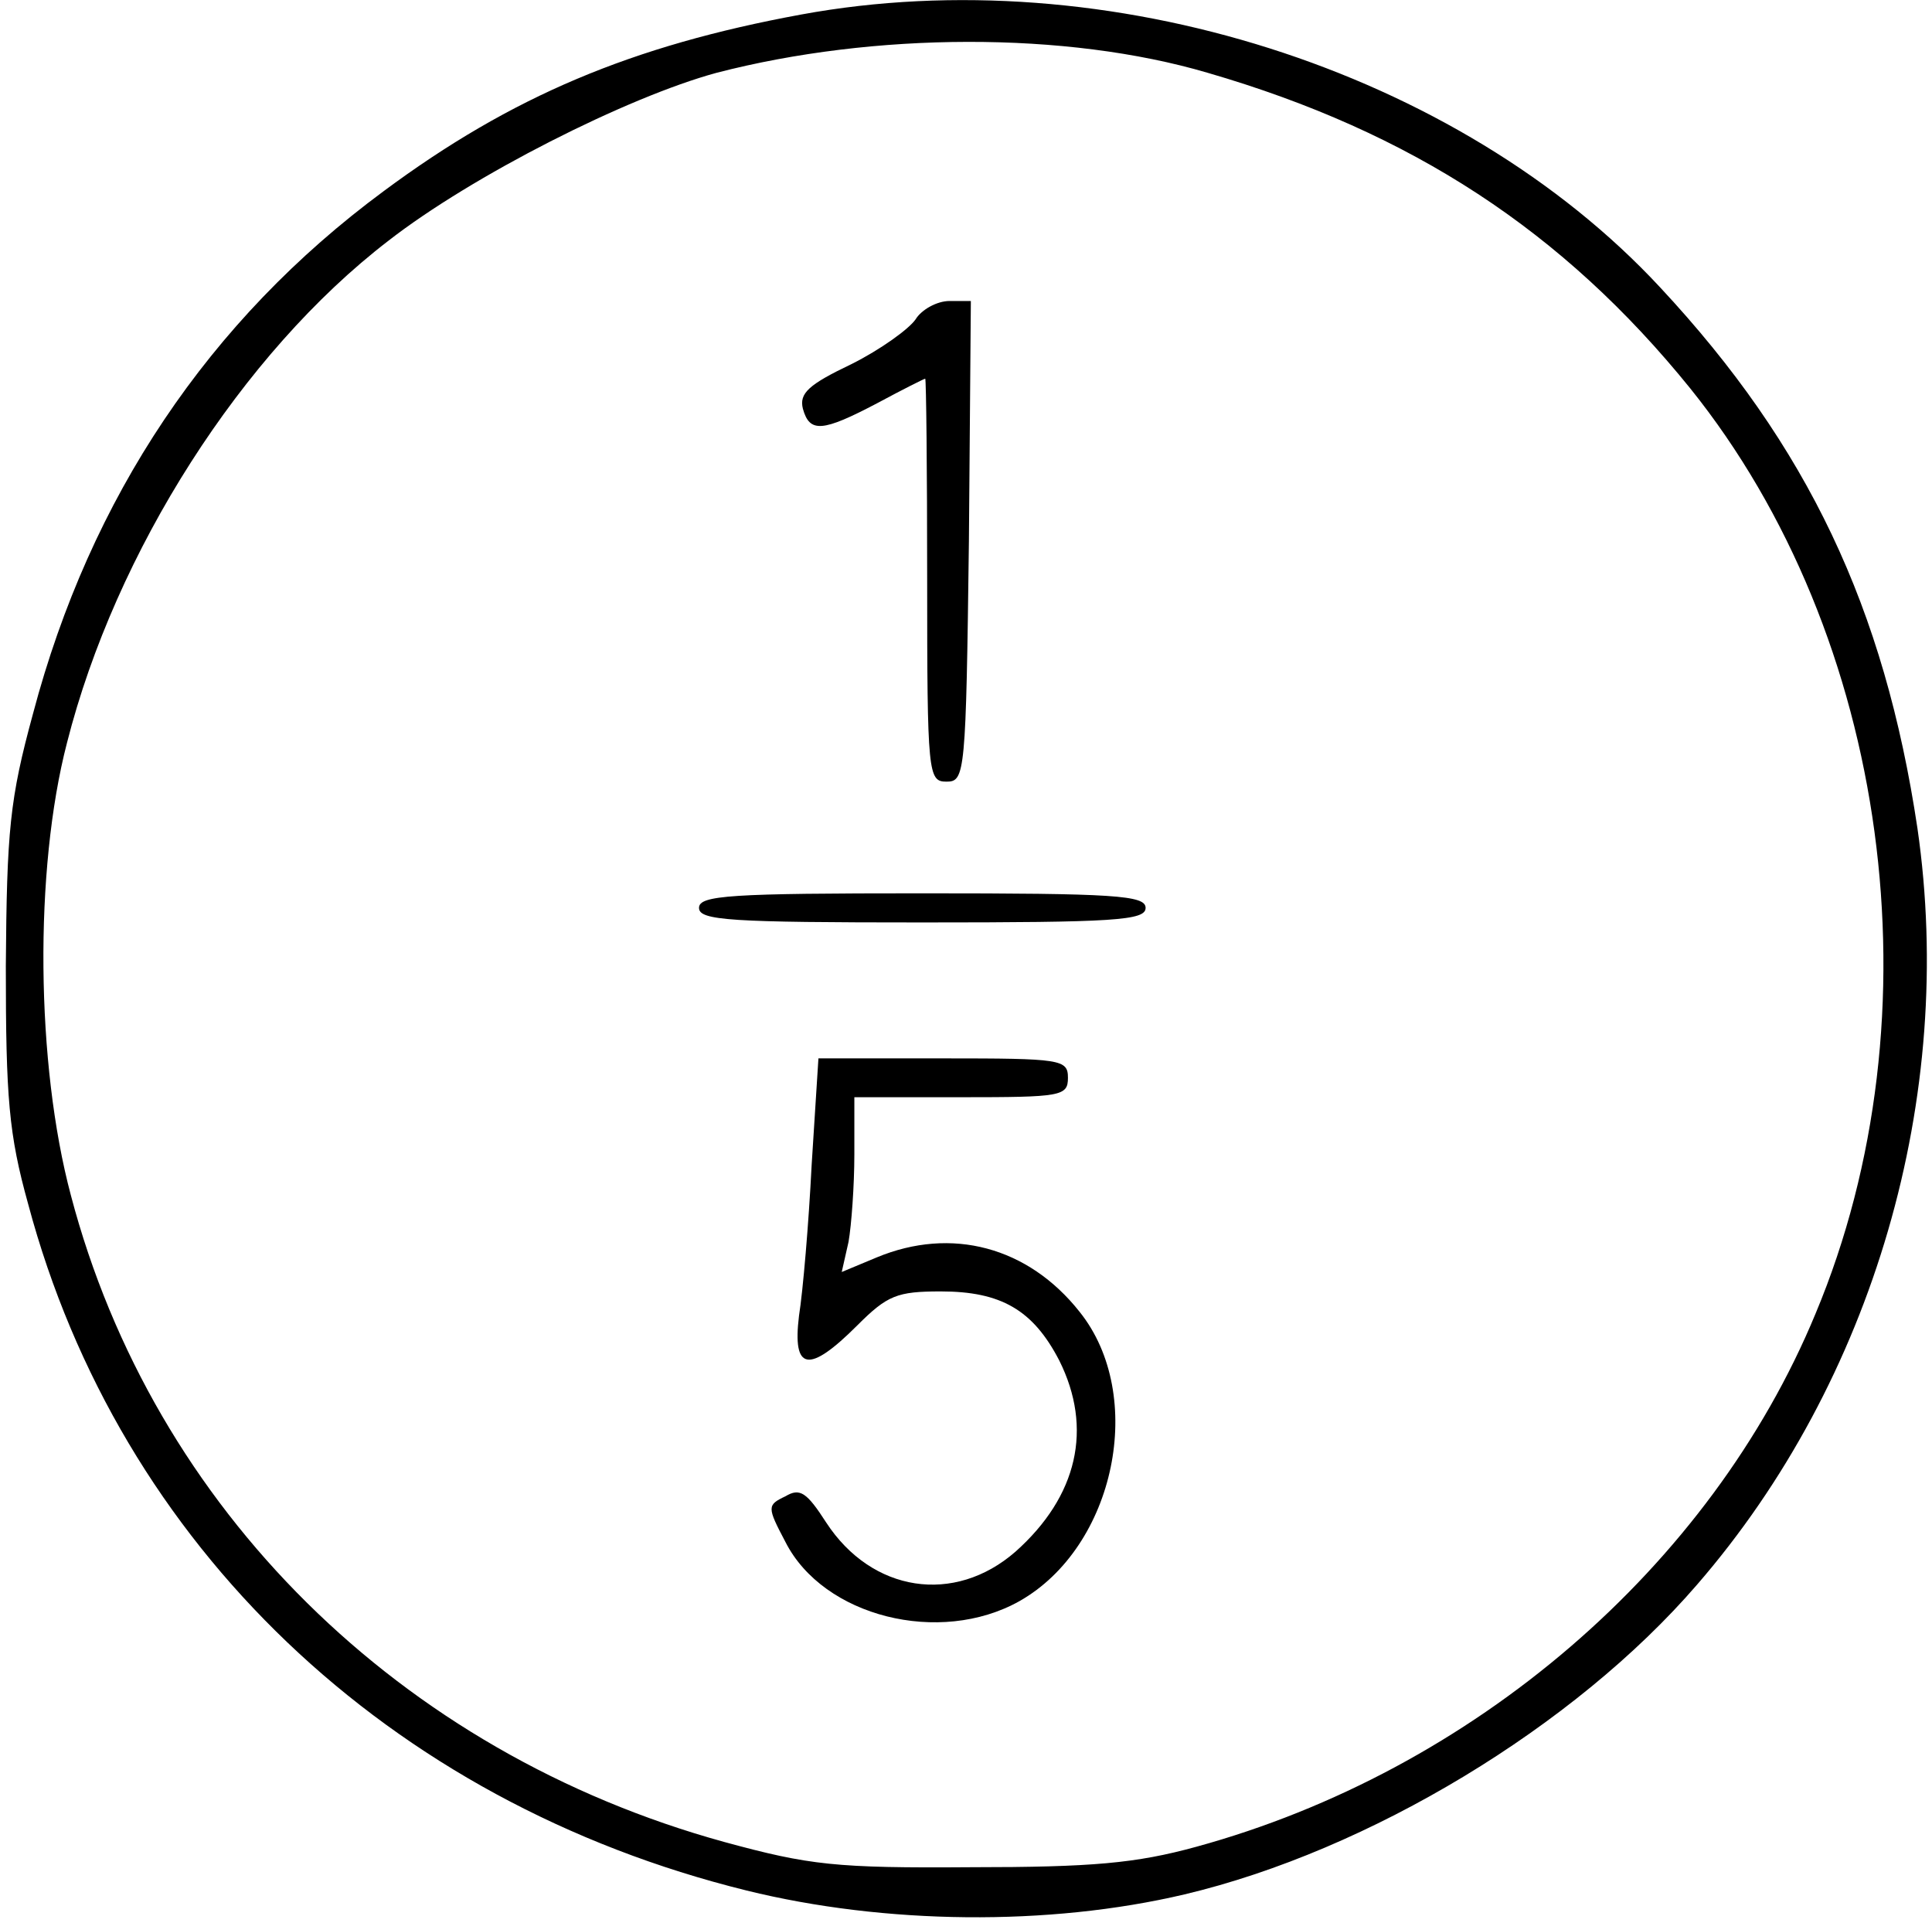
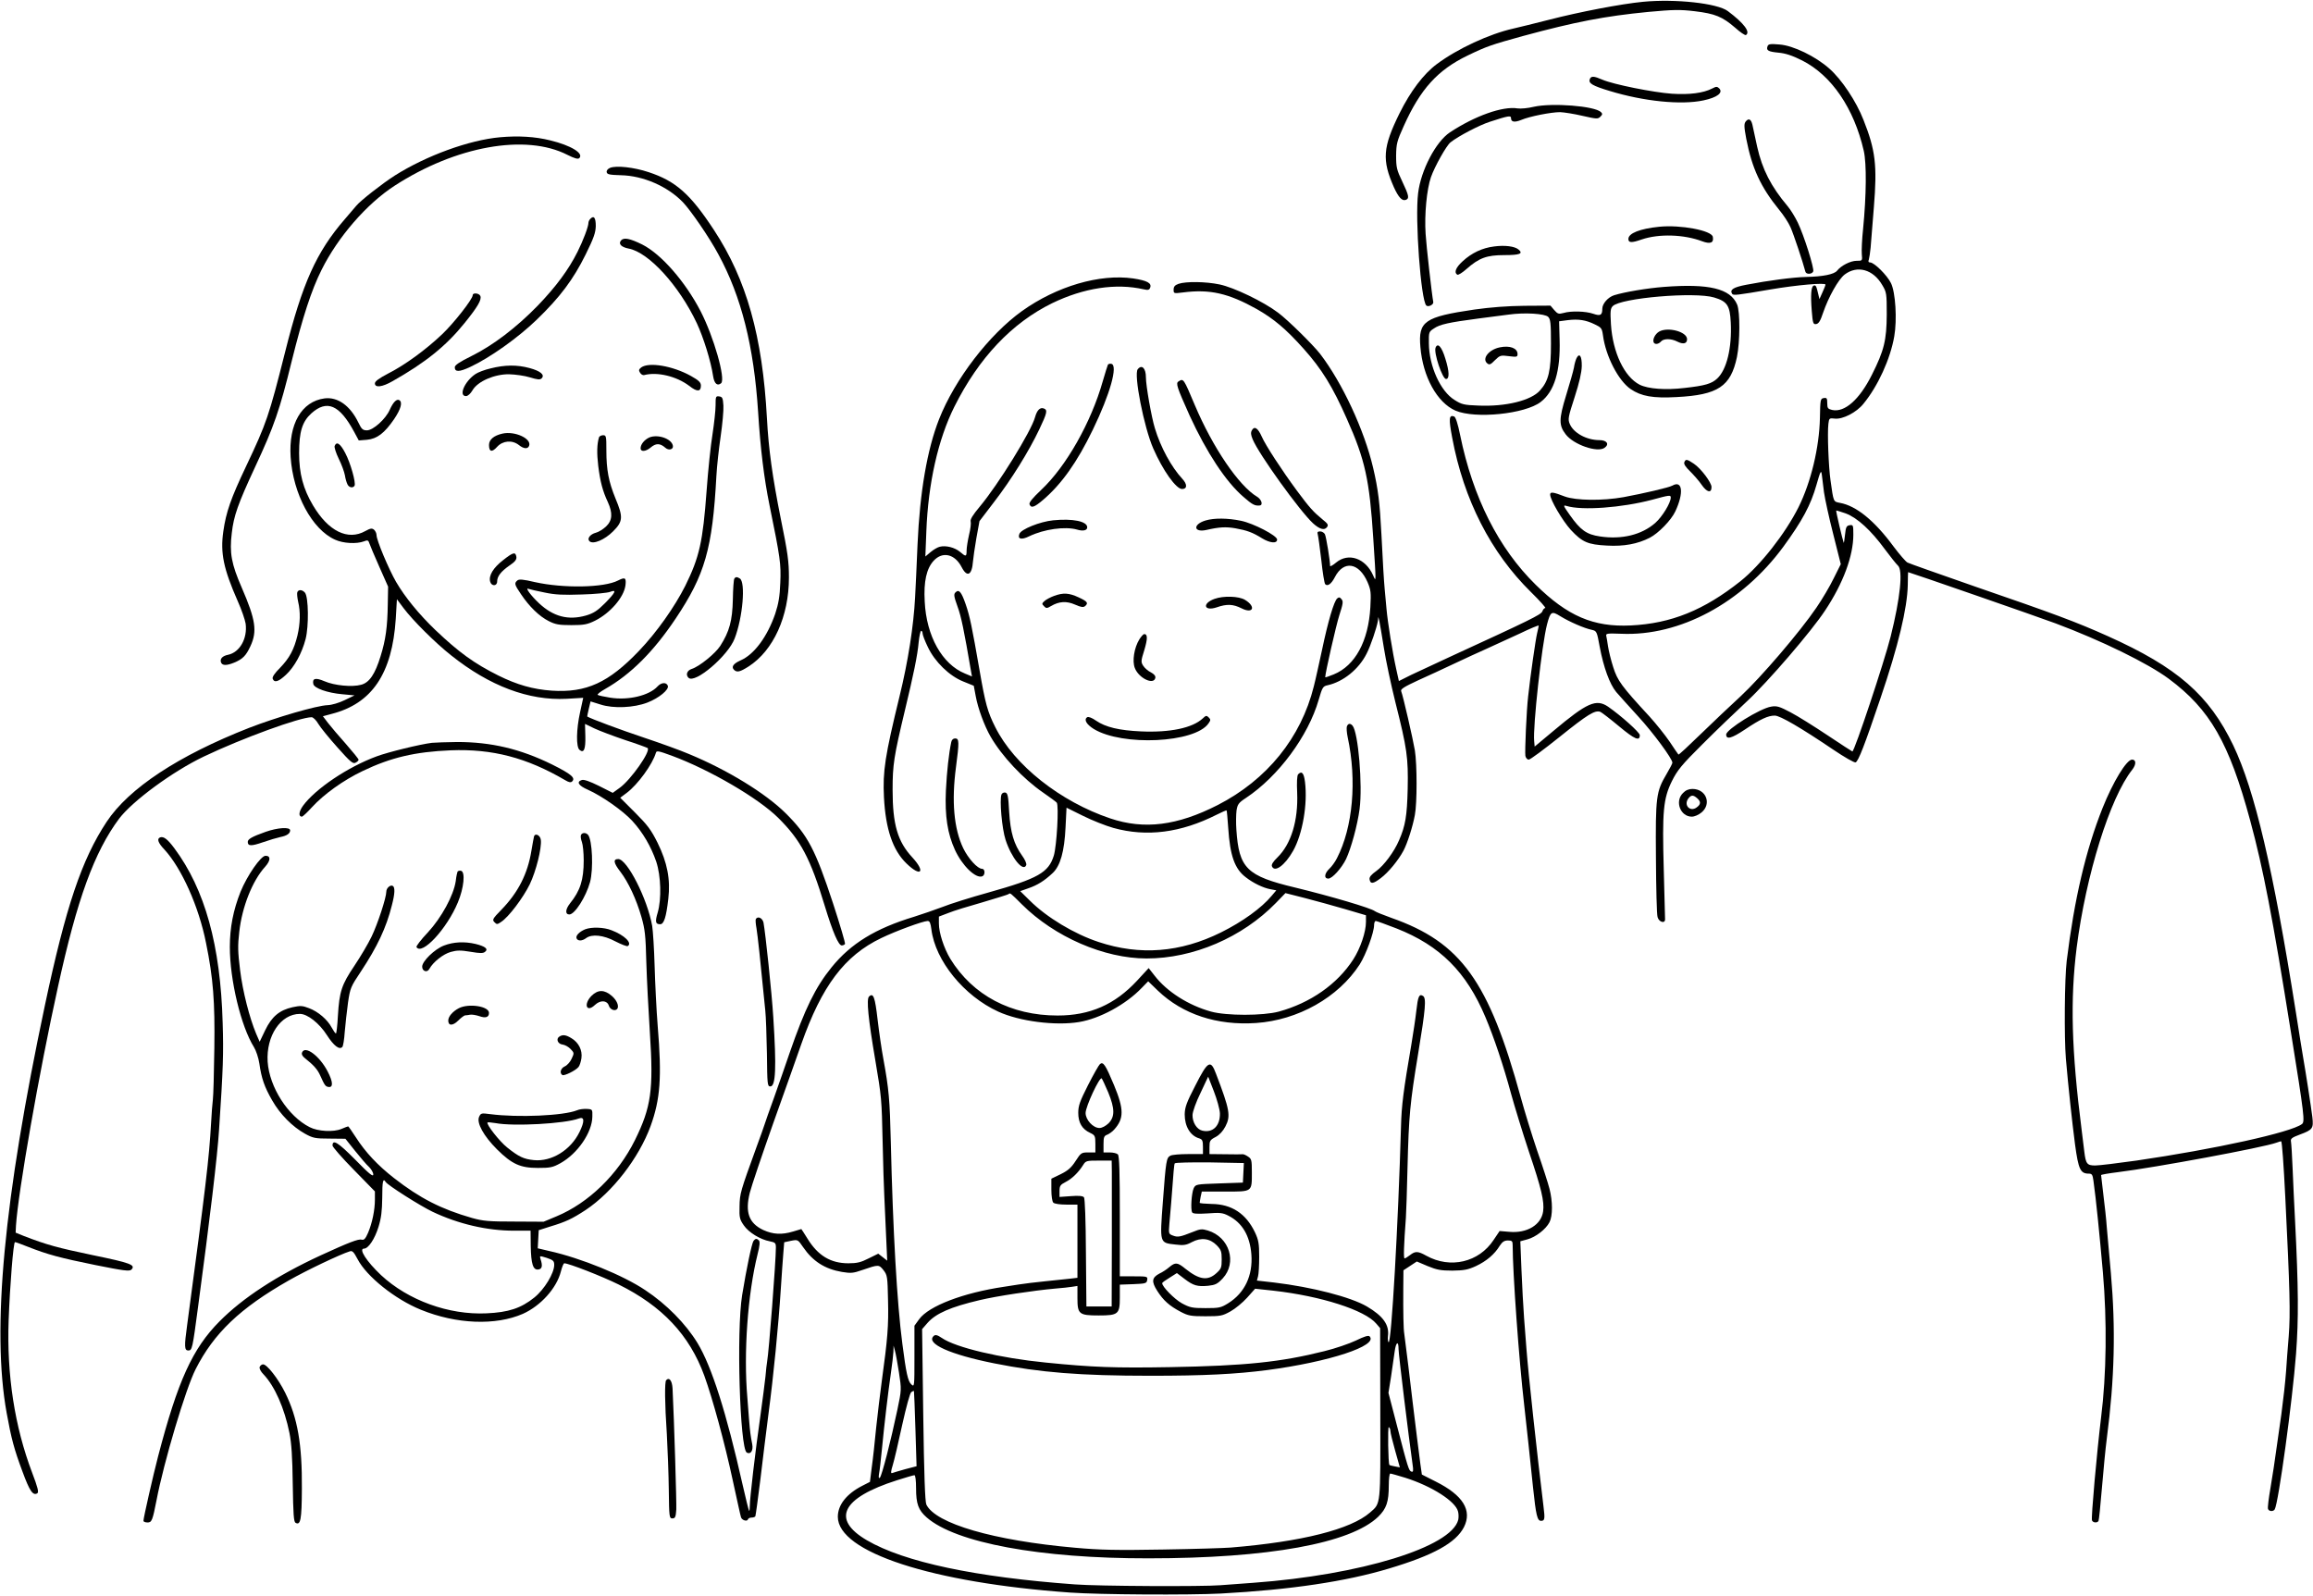
- <svg xmlns="http://www.w3.org/2000/svg" version="1.0" width="199pt" height="198pt" viewBox="0 0 199 198" preserveAspectRatio="xMidYMid meet">
-   <g transform="translate(0,198) scale(0.1,-0.1)" fill="#000000" stroke="none">
-     <path d="M825 1965 c-174 -32 -298 -84 -430 -182 -180 -133 -302 -315 -361 -538 -24 -88 -27 -120 -28 -260 0 -136 3 -173 23 -245 94 -352 371 -616 740 -707 142 -35 311 -37 451 -4 190 45 402 173 528 319 182 210 267 503 227 779 -34 227 -113 394 -265 557 -208 224 -570 339 -885 281z m419 -60 c210 -61 366 -163 497 -325 205 -255 258 -645 129 -953 -108 -261 -353 -471 -638 -549 -62 -17 -107 -21 -232 -21 -139 -1 -166 2 -254 26 -334 92 -588 343 -673 666 -36 135 -38 335 -4 466 50 197 180 401 331 517 86 67 246 148 338 173 162 42 360 43 506 0z" />
-     <path d="M943 1651 c-7 -10 -36 -31 -66 -46 -44 -21 -54 -30 -50 -46 7 -25 20 -24 77 6 26 14 48 25 49 25 1 0 2 -93 2 -207 0 -201 1 -208 20 -208 19 0 20 8 23 248 l2 247 -22 0 c-13 0 -29 -9 -35 -19z" />
-     <path d="M720 1045 c0 -13 32 -15 230 -15 198 0 230 2 230 15 0 13 -32 15 -230 15 -198 0 -230 -2 -230 -15z" />
-     <path d="M836 780 c-3 -60 -9 -130 -13 -155 -7 -57 10 -60 60 -10 31 31 41 35 86 35 62 0 95 -19 122 -71 35 -70 19 -140 -45 -197 -63 -55 -148 -42 -195 30 -20 31 -27 36 -42 27 -19 -9 -19 -11 0 -47 39 -77 159 -107 241 -61 99 56 131 212 62 298 -53 67 -132 88 -209 56 l-36 -15 7 31 c3 17 6 58 6 90 l0 59 110 0 c103 0 110 1 110 20 0 19 -7 20 -128 20 l-129 0 -7 -110z" />
+ <svg xmlns="http://www.w3.org/2000/svg" version="1.0" width="1419pt" height="979pt" viewBox="0 0 1419 979" preserveAspectRatio="xMidYMid meet">
+   <g transform="translate(0,979) scale(0.1,-0.1)" fill="#000000" stroke="none">
+     <path d="M10080 9779 c-135 -13 -390 -62 -576 -110 -88 -22 -186 -47 -219 -54 -148 -33 -344 -124 -470 -218 -82 -61 -162 -167 -229 -302 -103 -209 -109 -286 -34 -455 28 -61 50 -85 73 -76 22 8 19 26 -22 112 -34 71 -38 87 -38 159 1 73 5 89 47 182 102 227 208 344 393 433 116 56 146 66 338 119 321 87 502 122 770 148 153 14 194 15 285 4 124 -15 168 -33 247 -101 31 -28 61 -48 66 -45 29 18 -11 72 -111 147 -64 48 -321 76 -520 57z" />
+     <path d="M10844 9507 c-10 -26 3 -34 66 -40 44 -4 84 -17 146 -48 180 -91 318 -293 378 -554 18 -79 16 -273 -4 -478 -7 -64 -10 -135 -8 -157 4 -40 3 -40 -32 -40 -37 0 -95 -29 -120 -61 -18 -22 -86 -36 -190 -38 -80 -2 -233 -22 -367 -48 -79 -15 -102 -30 -87 -55 7 -12 29 -9 234 26 164 28 340 43 339 30 0 -5 -9 -27 -19 -49 l-18 -40 -7 30 c-12 51 -15 57 -28 53 -16 -6 -20 -56 -12 -156 6 -76 9 -83 27 -80 15 2 26 19 42 68 34 99 94 206 133 236 77 58 174 32 230 -64 27 -45 28 -52 28 -182 -1 -157 -16 -220 -91 -369 -76 -152 -167 -233 -244 -216 -26 6 -30 11 -30 41 0 31 -3 35 -21 32 -21 -3 -22 -9 -24 -123 -4 -181 -55 -393 -131 -546 -81 -162 -234 -357 -357 -455 -223 -177 -424 -259 -672 -271 -229 -11 -388 57 -584 250 -228 224 -385 536 -463 917 -14 70 -28 112 -37 115 -32 12 -34 -14 -12 -130 71 -381 237 -705 483 -947 55 -54 94 -98 88 -98 -6 0 -14 -9 -18 -21 -8 -20 -78 -54 -557 -274 -93 -43 -205 -95 -247 -115 l-76 -38 -16 72 c-23 103 -53 290 -60 371 -4 39 -9 93 -11 120 -5 54 -11 153 -20 335 -10 195 -20 278 -51 410 -54 231 -189 522 -326 700 -43 55 -197 207 -256 251 -91 69 -273 156 -360 174 -86 18 -206 19 -251 4 -23 -8 -31 -17 -31 -36 0 -24 1 -24 58 -17 165 21 278 -5 452 -102 105 -60 179 -122 288 -244 111 -124 178 -233 265 -430 112 -251 139 -374 162 -735 18 -277 18 -268 -1 -225 -46 105 -151 142 -227 79 -20 -17 -37 -26 -37 -21 0 32 -24 180 -32 195 -5 9 -18 17 -29 17 -15 0 -19 -5 -15 -17 3 -10 13 -81 22 -158 8 -77 19 -144 24 -149 15 -15 38 2 59 43 54 105 148 91 201 -31 20 -47 22 -63 17 -153 -12 -209 -93 -358 -224 -412 -29 -12 -53 -20 -53 -18 0 26 67 320 87 382 22 68 25 84 13 97 -9 12 -16 14 -26 5 -20 -16 -57 -142 -93 -314 -18 -82 -40 -184 -51 -226 -78 -314 -287 -573 -590 -728 -247 -126 -450 -152 -658 -82 -307 103 -590 327 -706 560 -48 95 -61 145 -96 346 -48 275 -60 334 -86 409 -26 75 -41 93 -62 72 -12 -11 -10 -25 12 -86 23 -62 40 -146 83 -397 l6 -33 -43 18 c-140 57 -237 230 -247 442 -7 123 11 202 55 250 54 59 130 42 172 -40 33 -64 63 -49 69 35 2 22 11 87 21 144 l19 104 90 118 c105 136 214 312 277 445 48 101 52 119 28 128 -23 9 -42 -10 -54 -53 -23 -86 -226 -414 -340 -550 -42 -50 -59 -78 -55 -90 3 -10 -1 -47 -10 -82 -8 -35 -15 -79 -15 -96 0 -39 -4 -40 -41 -8 -33 27 -86 40 -123 31 -14 -3 -39 -18 -57 -33 l-32 -27 6 154 c11 294 72 565 172 765 150 300 353 514 600 635 194 94 391 124 562 85 26 -6 34 -4 39 10 11 28 -18 44 -105 57 -205 29 -468 -48 -681 -200 -202 -145 -412 -418 -509 -664 -73 -186 -118 -447 -132 -768 -5 -124 -12 -270 -15 -325 -9 -174 -43 -393 -95 -605 -90 -369 -104 -461 -96 -621 10 -195 54 -325 138 -406 88 -86 120 -54 36 37 -90 97 -121 201 -121 415 0 153 8 205 75 485 54 224 78 340 85 421 4 38 11 69 15 69 5 0 9 -7 9 -16 0 -9 14 -46 32 -83 43 -91 132 -178 218 -212 l64 -26 12 -64 c14 -76 53 -181 90 -246 70 -122 201 -261 323 -345 42 -29 80 -57 84 -62 14 -19 0 -266 -18 -325 -32 -104 -97 -141 -400 -226 -108 -30 -236 -70 -283 -89 -48 -18 -126 -45 -174 -60 -238 -72 -389 -165 -507 -311 -98 -121 -163 -253 -257 -525 -23 -69 -66 -190 -94 -270 -29 -80 -56 -156 -60 -170 -4 -14 -27 -77 -50 -140 -97 -267 -102 -283 -103 -361 -2 -68 1 -80 26 -116 30 -44 101 -87 159 -98 34 -7 38 -10 38 -39 0 -83 -43 -642 -54 -701 -2 -11 -7 -51 -10 -90 -4 -38 -18 -146 -31 -240 -32 -223 -65 -508 -65 -553 0 -19 -2 -33 -4 -31 -3 3 -21 76 -41 164 -98 436 -189 723 -276 866 -72 118 -190 238 -320 324 -135 91 -395 197 -588 240 l-72 17 3 56 3 55 72 23 c93 28 132 46 216 101 164 109 326 318 398 514 60 165 70 300 44 614 -8 99 -16 266 -19 370 -3 105 -10 215 -15 245 -29 165 -153 409 -208 410 -33 0 -29 -24 13 -78 49 -64 98 -169 129 -277 22 -77 26 -114 30 -275 3 -102 13 -298 22 -437 23 -350 8 -455 -92 -658 -105 -211 -284 -385 -481 -467 l-79 -33 -180 1 c-156 0 -191 3 -259 22 -189 54 -320 121 -479 245 -100 78 -175 158 -234 250 -24 37 -45 67 -47 67 -2 0 -21 -7 -42 -16 -48 -20 -144 -15 -194 11 -133 67 -247 245 -258 401 -10 159 80 294 198 294 46 0 119 -57 166 -131 42 -65 76 -91 94 -72 5 4 12 46 15 93 4 47 13 127 20 179 13 90 17 98 79 191 100 151 156 269 190 406 19 72 20 110 6 119 -15 9 -40 -13 -40 -35 0 -37 -53 -198 -90 -275 -21 -44 -69 -125 -106 -180 -78 -116 -92 -157 -101 -307 -3 -60 -9 -108 -12 -108 -4 0 -15 16 -26 36 -26 49 -83 98 -139 119 -41 16 -54 16 -101 6 -81 -18 -128 -58 -168 -141 l-34 -71 -21 48 c-41 97 -83 261 -99 391 -14 112 -15 151 -5 236 17 152 80 312 158 398 35 39 36 68 3 68 -29 0 -113 -122 -153 -220 -45 -113 -66 -221 -66 -339 0 -203 68 -487 148 -615 13 -21 28 -66 33 -100 13 -91 31 -144 79 -227 49 -86 124 -161 201 -204 49 -27 62 -30 151 -30 l97 -1 59 -74 c33 -41 71 -86 86 -99 14 -14 26 -34 26 -46 0 -17 -25 3 -111 91 -105 106 -139 127 -139 86 0 -8 58 -75 130 -148 l130 -133 0 -50 c0 -63 -16 -143 -42 -204 -16 -37 -25 -46 -39 -42 -19 6 -79 -17 -253 -97 -270 -125 -476 -260 -619 -404 -166 -167 -256 -365 -377 -828 -30 -115 -90 -378 -90 -396 0 -5 11 -10 25 -10 26 0 31 12 55 135 45 236 179 685 240 805 112 221 273 375 572 545 107 61 315 160 373 178 17 6 25 -3 49 -48 55 -106 230 -246 388 -310 218 -89 459 -98 626 -25 109 49 207 157 233 260 7 27 16 50 21 50 27 0 232 -80 333 -130 267 -132 435 -310 526 -560 51 -141 125 -412 174 -640 26 -118 48 -221 51 -228 5 -18 37 -28 42 -14 2 7 12 12 22 12 10 0 21 3 24 8 2 4 16 106 31 227 14 121 37 303 50 405 30 226 61 540 75 760 6 91 13 193 16 227 l5 62 42 9 c42 8 42 8 74 -39 60 -87 133 -134 238 -152 56 -9 69 -8 126 12 99 34 101 34 129 -1 24 -31 25 -40 28 -186 4 -154 -3 -238 -38 -492 -10 -74 -26 -205 -35 -290 -8 -85 -20 -195 -27 -243 l-11 -88 -47 -24 c-96 -49 -150 -117 -150 -190 0 -217 578 -405 1425 -465 178 -13 731 -16 925 -6 427 23 767 74 1030 153 275 82 411 158 461 254 52 103 -5 196 -173 280 -46 23 -84 42 -85 43 -2 1 -50 383 -83 666 -12 96 -23 185 -25 198 -5 27 -7 131 -6 278 l1 111 41 27 41 27 66 -28 c56 -23 81 -28 152 -28 71 1 95 5 145 28 64 30 114 72 146 125 16 24 28 32 50 32 25 0 29 -4 29 -29 0 -168 39 -709 71 -983 21 -189 29 -262 54 -503 18 -171 26 -205 49 -205 23 0 25 11 15 90 -40 326 -93 815 -104 960 -3 41 -10 129 -15 195 -5 66 -12 199 -16 295 l-7 175 44 12 c51 14 113 62 135 105 20 38 20 128 0 205 -8 32 -42 138 -76 235 -33 98 -78 244 -100 325 -196 714 -367 952 -794 1102 -50 18 -95 36 -101 41 -23 19 -271 92 -489 145 -298 71 -345 118 -361 355 -3 41 -2 94 1 118 6 37 12 47 58 77 199 132 382 380 446 602 22 76 26 83 54 89 96 21 192 98 240 194 25 48 62 159 69 200 l3 25 6 -25 c3 -14 16 -88 28 -165 12 -77 44 -227 71 -335 71 -282 79 -337 75 -530 -4 -166 -14 -226 -53 -315 -30 -71 -94 -156 -139 -188 -31 -22 -44 -37 -42 -51 5 -31 22 -29 69 7 47 35 108 110 139 168 24 45 57 148 70 219 14 72 14 310 0 397 -11 66 -72 333 -84 363 -5 12 19 27 101 65 60 27 160 73 223 103 63 30 153 71 200 92 47 21 138 63 203 93 64 31 117 53 117 49 0 -4 -5 -25 -10 -47 -9 -37 -41 -258 -55 -387 -10 -84 -21 -339 -17 -365 3 -13 11 -23 21 -23 9 0 94 63 190 140 172 138 216 165 249 153 9 -4 61 -44 115 -89 96 -80 127 -93 127 -54 0 17 -117 121 -195 175 -73 49 -128 25 -335 -149 l-115 -96 -3 33 c-9 86 47 594 79 717 21 79 28 83 81 50 53 -33 148 -75 194 -84 29 -7 31 -9 48 -104 24 -127 61 -228 101 -277 19 -22 79 -89 135 -150 92 -100 210 -260 210 -284 0 -5 -16 -36 -35 -68 -65 -110 -69 -138 -66 -514 1 -185 5 -349 10 -365 8 -31 46 -42 46 -14 0 8 -4 146 -8 305 -10 359 -3 435 50 543 33 66 58 98 188 227 83 83 206 201 274 264 128 119 394 428 478 556 111 167 173 335 173 465 0 58 -1 61 -22 58 -20 -3 -24 -11 -29 -58 -3 -30 -7 -53 -8 -50 -6 14 -49 195 -46 198 1 1 28 -7 59 -18 71 -27 154 -103 239 -219 35 -47 71 -92 80 -100 33 -27 15 -200 -44 -436 -40 -158 -222 -705 -235 -705 -2 0 -71 45 -152 99 -81 54 -183 118 -227 141 -68 36 -85 41 -119 35 -67 -10 -276 -140 -276 -171 0 -33 33 -24 114 30 97 65 143 86 184 86 33 0 162 -76 359 -209 68 -46 129 -81 137 -78 17 7 55 105 152 392 110 323 165 554 168 696 0 44 2 79 2 79 7 0 808 -278 904 -314 283 -106 567 -245 695 -340 253 -188 370 -391 500 -871 80 -296 136 -586 250 -1300 82 -510 86 -547 67 -561 -67 -51 -535 -154 -1016 -224 -114 -16 -228 -30 -252 -30 -50 0 -58 10 -67 85 -4 28 -11 86 -16 130 -63 494 -71 801 -31 1121 57 446 204 919 341 1092 25 32 25 62 -1 62 -34 0 -117 -137 -181 -297 -103 -259 -173 -557 -220 -938 -13 -107 -16 -468 -5 -600 15 -174 38 -387 56 -525 21 -155 33 -180 85 -180 19 0 23 -7 28 -43 16 -113 38 -335 58 -562 26 -299 22 -628 -11 -890 -26 -214 -62 -616 -56 -632 6 -15 32 -17 40 -4 3 4 12 95 21 202 9 107 22 244 30 304 48 369 55 675 25 1015 -10 107 -21 233 -25 280 -3 47 -13 137 -21 200 -7 63 -14 118 -14 121 0 3 46 11 103 18 228 28 896 152 973 181 15 6 28 9 29 8 5 -5 15 -141 25 -343 28 -566 32 -711 21 -853 -6 -70 -13 -165 -16 -212 -6 -78 -15 -158 -29 -265 -3 -22 -15 -107 -27 -190 -11 -82 -29 -201 -40 -264 -11 -63 -18 -120 -15 -128 6 -16 32 -17 41 -3 23 37 109 667 131 955 16 214 15 402 -6 815 -5 96 -12 240 -15 320 -3 80 -8 155 -10 166 -4 18 4 25 55 44 78 29 84 37 76 107 -8 65 -41 278 -56 363 -5 30 -26 156 -45 280 -140 883 -252 1360 -384 1637 -149 310 -343 479 -771 671 -194 87 -326 136 -817 305 -215 75 -400 140 -411 146 -10 5 -49 50 -85 98 -117 159 -229 250 -329 268 -41 8 -39 3 -58 138 -12 84 -20 290 -13 347 4 34 6 36 39 32 48 -6 134 38 176 91 89 108 165 275 189 413 18 103 8 270 -20 327 -24 49 -103 127 -128 127 -10 0 -13 6 -8 17 3 10 8 43 11 73 2 30 11 142 20 249 21 257 10 350 -64 536 -44 113 -133 247 -209 314 -84 75 -222 142 -306 148 -55 5 -68 3 -73 -10z m346 -2737 c6 -41 31 -157 57 -258 l46 -183 -43 -86 c-23 -48 -71 -129 -106 -180 -101 -149 -342 -430 -465 -544 -62 -57 -173 -162 -246 -233 -73 -71 -134 -128 -136 -125 -2 2 -27 38 -54 79 -28 41 -84 111 -124 155 -172 186 -196 220 -222 302 -14 43 -28 101 -32 128 -4 28 -9 57 -11 65 -3 14 9 15 92 12 359 -16 741 189 994 533 117 160 169 257 204 381 24 85 29 94 33 59 2 -16 8 -64 13 -105z m-4360 -2059 c205 -57 414 -30 634 81 32 16 59 28 61 26 2 -2 6 -50 10 -107 11 -171 40 -252 108 -303 46 -36 107 -65 150 -73 l37 -7 -28 -33 c-62 -75 -180 -160 -311 -225 -250 -124 -498 -143 -751 -59 -149 49 -319 151 -423 255 l-58 57 51 18 c55 19 98 46 148 93 47 44 72 132 79 281 l6 120 101 -50 c56 -28 140 -61 186 -74z m-561 -469 c201 -200 505 -332 765 -332 287 0 587 129 793 340 l59 61 118 -30 c65 -17 176 -47 247 -68 l129 -38 0 -41 c0 -61 -34 -162 -78 -230 -98 -152 -263 -267 -457 -320 -96 -26 -321 -26 -415 0 -138 38 -271 122 -347 221 l-36 46 -72 -78 c-136 -146 -288 -213 -487 -213 -286 0 -520 124 -658 348 -39 65 -70 159 -70 217 l0 42 58 22 c31 13 126 42 211 66 84 25 156 47 159 50 9 9 11 7 81 -63z m-555 -154 c24 -192 200 -408 410 -504 131 -60 351 -88 496 -64 127 21 286 107 384 209 l40 41 60 -58 c152 -145 362 -214 601 -198 257 17 506 157 637 360 38 60 88 196 88 242 0 13 5 24 10 24 6 0 63 -21 128 -46 266 -105 428 -266 545 -544 52 -123 112 -302 157 -469 22 -80 71 -239 109 -354 78 -230 96 -308 88 -368 -11 -83 -99 -136 -207 -126 l-60 5 -37 -55 c-90 -137 -265 -178 -412 -97 -52 29 -68 30 -101 4 -14 -11 -29 -20 -33 -20 -7 0 -5 76 8 250 2 30 7 170 10 310 8 316 15 392 65 695 46 278 51 342 30 355 -24 15 -31 -3 -41 -91 -5 -46 -19 -138 -30 -204 -49 -285 -61 -378 -64 -505 -17 -601 -59 -1335 -76 -1324 -4 2 -6 19 -4 37 9 69 -29 123 -129 182 -99 58 -336 119 -569 147 l-106 12 7 26 c4 14 7 68 7 120 0 81 -4 103 -26 150 -55 115 -143 173 -266 174 -40 1 -73 4 -73 7 0 4 3 21 6 38 l7 31 143 0 c169 0 164 -4 164 119 0 74 -2 82 -24 96 -13 9 -28 15 -32 14 -5 -1 -53 -1 -106 0 l-98 1 0 43 c0 38 3 44 38 62 24 13 45 36 60 65 33 64 27 101 -58 323 -33 89 -50 79 -127 -73 -54 -104 -64 -133 -65 -176 0 -74 34 -132 90 -148 18 -6 22 -14 22 -52 l0 -44 -91 0 c-50 0 -99 -4 -109 -10 -24 -13 -27 -27 -46 -283 -19 -256 -21 -251 77 -262 50 -6 66 -4 101 15 57 30 110 23 152 -19 27 -28 31 -38 31 -87 0 -50 -3 -58 -33 -85 -53 -48 -105 -40 -189 27 -49 40 -62 42 -100 10 -15 -13 -42 -31 -60 -39 -47 -25 -50 -49 -13 -107 38 -59 74 -91 144 -128 46 -24 62 -27 151 -27 92 0 104 2 154 30 29 16 75 54 102 84 l49 55 112 -12 c292 -33 562 -119 632 -203 l23 -27 1 -523 c1 -575 4 -549 -63 -608 -118 -103 -417 -179 -855 -215 -36 -3 -222 -9 -415 -12 -286 -5 -385 -3 -540 11 -499 44 -856 148 -912 265 -8 18 -14 183 -19 551 l-7 525 33 38 c52 59 142 98 320 140 104 25 331 59 465 71 39 3 85 8 103 11 l32 5 0 -75 c0 -98 10 -106 130 -106 121 0 130 8 130 110 l0 79 83 3 c76 3 82 5 85 26 3 21 1 22 -82 22 l-86 0 0 368 c0 273 -3 371 -12 380 -7 7 -29 12 -50 12 l-38 0 0 50 c0 43 3 52 23 59 12 5 32 19 43 32 60 67 60 124 -2 273 -52 124 -66 145 -86 128 -7 -6 -40 -64 -73 -129 -50 -99 -60 -126 -60 -170 0 -60 23 -100 73 -123 29 -14 32 -18 32 -67 l0 -53 -44 0 c-41 0 -45 -2 -77 -52 -27 -42 -47 -59 -91 -81 l-58 -28 0 -67 c0 -40 5 -73 12 -80 7 -7 40 -12 80 -12 l68 0 0 -224 0 -225 -42 -5 c-24 -3 -92 -10 -153 -16 -60 -6 -135 -15 -165 -20 -30 -5 -71 -11 -90 -14 -251 -37 -462 -118 -521 -199 l-29 -40 0 -189 c0 -186 0 -188 -19 -171 -21 19 -32 69 -55 248 -33 250 -58 692 -71 1240 -6 258 -12 325 -45 505 -11 58 -27 168 -36 245 -16 139 -26 167 -53 141 -16 -17 -5 -133 39 -391 38 -226 39 -233 45 -505 3 -129 7 -275 10 -325 2 -49 7 -159 11 -244 l7 -155 -28 22 -27 21 -59 -29 c-47 -24 -71 -30 -124 -30 -109 0 -187 47 -251 151 -20 32 -37 59 -38 59 -1 0 -23 -7 -50 -15 -70 -21 -123 -18 -183 9 -89 42 -113 109 -83 229 10 40 75 232 144 427 70 195 147 414 172 485 126 357 265 542 490 650 91 44 255 104 285 105 13 0 18 -13 23 -52z m1085 -1000 c41 -100 41 -149 2 -189 -18 -17 -40 -29 -56 -29 -39 0 -85 50 -85 92 0 40 87 226 99 212 4 -5 22 -44 40 -86z m685 -128 c2 -77 -44 -122 -109 -106 -33 8 -60 51 -59 96 1 21 21 78 49 135 l47 100 35 -90 c19 -49 36 -110 37 -135z m-663 -357 c0 -38 0 -239 0 -448 l-1 -380 -78 0 -77 0 -3 329 c-1 200 -6 334 -12 341 -7 8 -32 11 -80 7 l-70 -5 0 36 c0 32 5 39 38 56 39 20 78 58 107 104 16 26 21 27 96 27 l79 0 1 -67z m807 -8 l-3 -60 -145 -5 c-142 -5 -145 -5 -157 -30 -13 -29 -20 -131 -9 -148 5 -8 32 -10 94 -6 76 6 93 4 128 -14 85 -43 132 -123 141 -237 10 -130 -41 -237 -142 -300 -45 -28 -56 -30 -139 -30 -82 0 -96 3 -146 30 -46 26 -121 102 -120 123 0 4 21 19 46 34 l44 28 46 -35 c55 -42 79 -49 146 -43 44 5 57 11 89 45 90 97 42 254 -91 294 -36 11 -47 10 -93 -9 -78 -31 -92 -33 -121 -22 -27 10 -27 12 -22 73 3 34 8 91 11 127 15 202 18 236 22 243 3 5 99 7 215 6 l209 -4 -3 -60z m-5262 -56 c12 -20 214 -148 288 -183 158 -75 334 -116 499 -116 l102 0 1 -93 c2 -111 14 -150 47 -145 23 3 27 23 13 64 -6 21 -6 21 39 7 39 -13 45 -19 45 -43 0 -51 -60 -150 -122 -200 -82 -66 -159 -91 -293 -97 -232 -11 -481 80 -647 234 -89 84 -140 163 -105 163 27 0 66 59 89 133 17 55 22 98 23 179 0 102 5 123 21 97z m6214 -1026 c0 -32 62 -537 86 -707 6 -39 4 -48 -7 -44 -16 5 -21 21 -89 283 l-52 200 16 100 c8 55 18 124 22 153 8 60 24 70 24 15z m-3065 -143 c16 -105 16 -106 -10 -230 -39 -186 -95 -404 -107 -415 -7 -7 -9 1 -5 25 4 19 11 85 17 145 16 165 39 358 55 467 8 54 15 115 16 135 l1 38 8 -30 c5 -16 16 -77 25 -135z m101 -346 l7 -229 -69 -18 c-38 -11 -74 -21 -81 -24 -9 -3 -8 10 4 49 9 29 35 140 58 247 25 112 48 197 56 201 7 5 15 8 16 6 1 -1 5 -105 9 -232z m2914 -13 c0 -10 13 -64 29 -120 l29 -103 -31 6 c-17 3 -32 7 -33 9 -8 8 -11 237 -4 232 6 -4 10 -14 10 -24z m92 -287 c161 -51 308 -144 323 -207 4 -15 4 -38 1 -51 -42 -167 -599 -338 -1256 -386 -80 -6 -171 -13 -203 -15 -108 -9 -750 -6 -892 5 -609 44 -1048 137 -1277 271 -220 129 -154 260 185 368 53 17 102 31 107 31 6 0 10 -34 10 -80 0 -96 14 -134 65 -179 178 -156 696 -252 1360 -251 737 0 1241 92 1410 255 51 50 65 91 65 193 0 39 4 72 9 72 6 0 47 -12 93 -26z" />
+     <path d="M5727 1593 c-47 -46 102 -113 373 -167 280 -56 525 -76 960 -76 327 0 523 10 715 35 379 50 684 150 627 207 -7 7 -33 -1 -84 -26 -40 -19 -127 -49 -193 -65 -267 -67 -485 -90 -945 -98 -342 -6 -476 -1 -765 28 -276 27 -552 92 -637 151 -28 19 -41 22 -51 11z" />
+     <path d="M9753 9304 c-9 -25 16 -40 122 -72 210 -64 438 -87 575 -58 85 18 123 47 97 74 -13 12 -18 12 -43 -1 -54 -28 -140 -39 -247 -32 -114 8 -359 57 -426 86 -53 23 -70 24 -78 3z" />
+     <path d="M9410 9135 c-36 -9 -81 -13 -100 -10 -91 15 -262 -46 -415 -147 -86 -57 -178 -232 -195 -373 -20 -159 17 -656 50 -689 12 -12 46 5 43 21 -8 40 -43 347 -47 418 -8 118 7 275 33 349 23 65 95 194 120 213 48 38 176 105 241 126 114 37 130 40 130 22 0 -24 22 -27 62 -11 51 22 184 48 239 48 26 -1 88 -11 139 -23 84 -19 93 -20 108 -5 13 13 14 18 4 28 -38 38 -300 58 -412 33z" />
+     <path d="M10710 9045 c-11 -14 -11 -31 3 -106 35 -181 89 -297 201 -435 27 -32 59 -81 71 -109 18 -40 76 -214 91 -272 5 -18 41 -16 48 2 7 18 -56 219 -95 300 -16 33 -44 79 -62 100 -102 121 -156 226 -187 365 -12 58 -26 118 -29 134 -8 35 -23 43 -41 21z" />
+     <path d="M3068 8948 c-190 -17 -453 -113 -646 -235 -74 -47 -211 -154 -236 -185 -11 -12 -43 -50 -71 -83 -174 -201 -260 -392 -366 -815 -99 -393 -114 -436 -239 -700 -94 -198 -123 -281 -140 -400 -19 -133 1 -229 89 -429 23 -51 44 -113 48 -137 12 -91 -36 -176 -108 -191 -35 -7 -51 -25 -43 -47 8 -20 34 -20 81 -1 52 22 72 42 99 100 43 92 33 162 -53 360 -63 145 -76 212 -61 335 12 105 37 177 143 405 117 251 151 349 225 651 66 266 121 436 183 559 100 201 276 404 447 515 376 244 805 321 1061 190 44 -22 65 -28 73 -20 29 29 -51 78 -179 109 -92 23 -196 29 -307 19z" />
+     <path d="M3742 8760 c-14 -6 -22 -17 -20 -26 2 -14 18 -17 88 -19 136 -3 285 -68 379 -165 48 -50 163 -217 218 -320 141 -259 218 -564 244 -968 14 -224 36 -405 70 -572 66 -323 71 -360 66 -475 -3 -84 -11 -129 -31 -190 -48 -140 -129 -250 -212 -286 -45 -20 -59 -40 -41 -58 18 -18 37 -13 89 20 153 98 248 308 248 546 0 98 -7 151 -50 361 -51 255 -75 427 -85 617 -27 501 -125 850 -325 1154 -145 221 -234 300 -401 355 -90 30 -199 42 -237 26z" />
+     <path d="M3622 8448 c-7 -7 -12 -18 -12 -25 0 -23 -32 -108 -67 -178 -56 -111 -130 -211 -243 -329 -129 -133 -275 -245 -409 -311 -71 -35 -101 -55 -101 -68 0 -30 27 -30 95 2 120 56 292 178 407 289 143 138 225 247 301 401 50 101 61 134 62 174 0 51 -11 67 -33 45z" />
+     <path d="M10180 8399 c-119 -12 -190 -40 -190 -75 0 -24 19 -25 82 -3 106 36 259 31 370 -11 51 -19 73 -10 66 27 -7 39 -197 75 -328 62z" />
+     <path d="M3810 8315 c-18 -21 1 -41 47 -50 123 -23 309 -227 418 -458 41 -88 86 -232 100 -325 7 -46 26 -62 49 -43 29 25 -45 285 -126 442 -94 181 -241 350 -358 409 -75 37 -113 45 -130 25z" />
+     <path d="M9166 8278 c-73 -9 -138 -40 -193 -91 -42 -38 -54 -69 -33 -82 6 -4 31 12 56 34 78 69 125 86 233 86 96 0 118 9 86 35 -23 19 -83 27 -149 18z" />
+     <path d="M10209 8030 c-104 -8 -241 -31 -306 -51 -38 -12 -73 -52 -73 -83 0 -40 -12 -46 -55 -31 -47 16 -136 19 -183 5 -30 -8 -36 -6 -57 18 l-23 27 -159 -1 c-104 -1 -209 -9 -308 -23 -306 -45 -345 -72 -331 -230 15 -183 103 -341 215 -390 121 -52 427 -21 523 53 84 64 122 190 116 383 l-3 112 53 7 c66 8 111 1 166 -26 40 -19 44 -24 50 -67 17 -129 95 -279 170 -330 65 -44 136 -57 281 -49 255 13 333 65 371 246 19 94 20 277 1 322 -42 98 -173 129 -448 108z m307 -65 c80 -24 97 -49 102 -153 8 -156 -25 -290 -83 -344 -34 -32 -74 -44 -200 -58 -117 -14 -224 -6 -276 20 -94 48 -165 198 -176 370 -5 81 -3 98 11 112 49 50 503 89 622 53z m-1018 -119 c14 -14 17 -38 17 -164 0 -166 -14 -228 -67 -287 -54 -62 -211 -101 -381 -93 -84 3 -101 7 -143 34 -87 53 -157 208 -158 348 -1 68 0 71 31 91 36 25 91 37 273 61 69 9 152 20 185 24 99 14 223 6 243 -14z" />
+     <path d="M10179 7756 c-26 -15 -43 -51 -33 -68 8 -13 30 -9 44 7 16 19 63 19 101 -1 36 -18 59 -12 59 15 0 46 -117 77 -171 47z" />
+     <path d="M8807 7657 c-12 -32 42 -192 64 -192 22 0 21 45 -4 125 -22 73 -47 100 -60 67z" />
+     <path d="M9201 7659 c-68 -14 -111 -70 -77 -98 13 -11 21 -8 47 19 31 30 35 32 86 25 48 -6 53 -5 53 13 0 36 -47 54 -109 41z" />
+     <path d="M2900 7979 c0 -24 -117 -173 -188 -240 -99 -94 -226 -187 -328 -239 -59 -31 -84 -49 -84 -62 0 -28 45 -23 109 14 203 115 328 216 441 356 80 99 106 143 97 166 -7 18 -47 22 -47 5z" />
+     <path d="M9672 7593 c-5 -10 -13 -36 -16 -58 -4 -22 -26 -98 -48 -170 -45 -147 -45 -184 -3 -239 48 -64 196 -115 239 -83 31 22 14 47 -32 47 -79 0 -159 44 -182 100 -12 28 -9 43 30 163 29 90 43 151 44 191 1 61 -14 84 -32 49z" />
+     <path d="M6797 7553 c-2 -4 -17 -51 -32 -103 -71 -251 -224 -521 -376 -664 -55 -52 -77 -79 -73 -90 10 -25 29 -19 84 28 113 97 208 230 305 431 105 217 155 394 113 403 -9 2 -18 -1 -21 -5z" />
+     <path d="M3010 7530 c-36 -8 -77 -24 -92 -34 -67 -44 -107 -136 -59 -136 11 0 28 15 40 36 32 55 135 99 224 98 38 -1 96 -9 128 -19 46 -14 62 -16 72 -6 21 21 -7 45 -74 63 -77 21 -152 20 -239 -2z" />
+     <path d="M3934 7536 c-15 -12 -17 -18 -7 -33 6 -10 17 -16 25 -14 80 21 198 -7 276 -66 48 -38 72 -37 72 1 0 20 -12 32 -62 60 -112 62 -257 86 -304 52z" />
+     <path d="M6980 7525 c-26 -31 38 -356 95 -486 59 -135 140 -249 177 -249 32 0 33 29 1 63 -66 71 -133 193 -168 310 -21 68 -55 261 -55 313 0 55 -25 80 -50 49z" />
+     <path d="M7230 7450 c-18 -11 -10 -35 69 -211 103 -224 221 -404 329 -497 55 -48 70 -56 100 -53 22 2 12 36 -15 53 -113 67 -273 303 -383 563 -69 163 -69 165 -100 145z" />
+     <path d="M4390 7303 c0 -32 -9 -112 -19 -178 -11 -66 -27 -221 -36 -345 -23 -313 -44 -408 -131 -584 -65 -129 -175 -285 -283 -398 -187 -196 -324 -259 -536 -245 -115 8 -213 36 -328 93 -148 74 -242 142 -386 279 -101 97 -186 201 -241 295 -45 78 -120 256 -120 287 0 11 -7 26 -15 33 -13 11 -23 9 -54 -8 -107 -60 -227 -1 -321 158 -60 101 -85 195 -85 320 0 131 19 193 75 244 96 86 173 53 263 -114 l28 -52 50 4 c63 6 108 41 167 127 41 61 53 103 32 116 -16 10 -38 -12 -59 -59 -25 -57 -102 -126 -140 -126 -25 0 -33 7 -52 47 -51 105 -127 159 -208 149 -141 -19 -221 -157 -208 -360 15 -227 132 -445 273 -507 50 -23 132 -27 177 -10 22 9 27 7 33 -12 4 -12 31 -77 61 -144 l54 -122 -2 -108 c-2 -139 -13 -219 -44 -318 -34 -111 -69 -163 -120 -176 -55 -15 -163 -5 -225 22 -54 23 -75 18 -68 -17 5 -26 87 -55 178 -63 l75 -7 -60 -29 c-35 -17 -79 -30 -105 -31 -66 -2 -316 -75 -481 -139 -434 -170 -739 -371 -875 -577 -153 -232 -250 -520 -378 -1123 -253 -1193 -328 -1992 -235 -2504 28 -155 46 -223 97 -359 44 -120 64 -149 91 -133 10 7 3 35 -32 127 -107 282 -156 598 -144 934 8 216 29 480 39 480 4 0 40 -13 80 -29 119 -47 197 -68 414 -112 174 -35 208 -39 220 -28 28 29 -4 41 -237 89 -215 45 -282 63 -424 118 l-49 20 2 43 c13 204 141 937 258 1467 117 536 223 826 375 1030 83 109 329 290 520 381 237 113 589 241 661 241 9 0 28 -18 41 -41 13 -22 66 -87 117 -144 79 -89 96 -103 111 -94 11 5 19 14 19 18 0 5 -35 48 -77 96 -43 48 -92 106 -110 129 l-32 42 52 14 c249 63 373 247 395 584 l7 120 41 -55 c58 -77 195 -213 291 -289 237 -189 477 -279 709 -267 l102 6 -19 -87 c-24 -108 -25 -214 -4 -232 27 -23 38 3 36 84 l-2 75 58 -28 c32 -15 117 -47 188 -71 72 -23 133 -46 138 -49 21 -19 -103 -195 -171 -244 l-43 -31 -85 43 c-55 27 -91 40 -104 36 -36 -11 -21 -35 37 -60 87 -39 215 -129 272 -191 65 -71 115 -157 147 -250 29 -88 33 -230 9 -312 -17 -57 -14 -72 15 -72 23 0 37 42 50 156 14 119 -6 222 -66 344 -40 80 -62 109 -138 185 l-91 91 40 30 c68 51 158 175 179 246 4 14 15 12 97 -18 235 -87 532 -261 653 -381 138 -137 197 -247 286 -541 49 -161 84 -242 104 -242 8 0 17 4 20 9 3 4 -30 116 -73 248 -109 331 -155 419 -291 554 -123 122 -357 266 -595 364 -49 21 -173 66 -275 100 -141 47 -321 114 -347 129 -1 1 3 22 9 47 l11 46 61 -19 c80 -26 205 -20 288 12 72 28 134 80 125 103 -9 23 -40 21 -63 -4 -51 -56 -179 -87 -291 -69 -36 6 -71 13 -76 17 -5 3 15 19 45 36 157 89 298 230 433 432 180 269 226 429 250 875 3 58 15 167 26 242 11 76 19 162 17 190 -3 46 -6 53 -25 56 -22 3 -23 0 -23 -55z" />
+     <path d="M7680 7150 c-8 -14 -6 -29 5 -55 37 -91 291 -443 371 -516 39 -35 68 -44 84 -24 11 14 8 21 -26 48 -57 47 -79 71 -157 176 -93 126 -193 279 -217 334 -23 52 -45 65 -60 37z" />
+     <path d="M3083 7130 c-54 -12 -83 -37 -83 -70 0 -42 18 -47 50 -11 35 38 92 43 133 11 30 -24 55 -26 63 -5 17 44 -88 92 -163 75z" />
+     <path d="M3675 7108 c-13 -43 -14 -98 -5 -175 12 -97 27 -155 59 -223 31 -68 28 -113 -11 -150 -18 -17 -46 -34 -62 -38 -35 -9 -56 -36 -40 -52 22 -22 93 8 145 60 61 61 63 87 15 202 -42 103 -56 175 -56 295 0 87 -1 93 -20 93 -11 0 -22 -6 -25 -12z" />
+     <path d="M3983 7106 c-30 -14 -53 -42 -53 -66 0 -23 31 -21 61 4 33 28 58 28 91 -1 21 -19 51 -10 46 13 -8 43 -93 72 -145 50z" />
+     <path d="M2053 7054 c-3 -8 8 -43 25 -78 17 -34 34 -80 38 -102 3 -21 11 -47 16 -56 9 -19 33 -24 43 -8 10 17 -25 141 -57 201 -31 59 -53 73 -65 43z" />
+     <path d="M10333 6954 c-4 -11 8 -29 36 -56 22 -22 55 -59 71 -83 32 -46 60 -52 60 -13 0 28 -65 114 -108 143 -43 29 -51 30 -59 9z" />
+     <path d="M10260 6811 c-21 -12 -176 -48 -300 -71 -129 -23 -292 -21 -360 4 -72 28 -90 30 -90 12 0 -32 76 -161 127 -217 70 -75 104 -90 222 -96 103 -6 188 10 262 48 53 27 132 108 157 162 53 113 44 193 -18 158z m-10 -73 c0 -33 -52 -118 -95 -156 -83 -73 -205 -103 -339 -83 -83 12 -120 39 -185 131 -41 58 -43 63 -20 56 95 -29 338 -11 524 38 107 29 115 30 115 14z" />
+     <path d="M6461 6598 c-81 -8 -197 -55 -207 -83 -13 -32 12 -39 60 -15 91 44 221 62 294 41 37 -11 62 -5 62 14 0 37 -89 55 -209 43z" />
+     <path d="M7396 6597 c-80 -24 -74 -76 6 -58 78 18 119 20 177 10 72 -13 105 -25 163 -61 49 -30 93 -34 93 -8 0 24 -144 99 -221 115 -82 17 -164 18 -218 2z" />
+     <path d="M3087 6354 c-61 -47 -90 -95 -80 -132 8 -30 43 -29 43 1 0 31 23 61 76 98 33 22 44 36 42 52 -5 33 -19 30 -81 -19z" />
+     <path d="M3792 6229 c-86 -45 -336 -49 -511 -10 -71 17 -97 19 -107 10 -20 -17 -18 -25 22 -84 50 -75 112 -136 170 -165 41 -21 63 -25 139 -25 78 0 98 4 145 27 93 46 177 143 187 216 6 48 -2 53 -45 31z m-451 -74 c66 -14 115 -16 229 -12 80 2 157 10 173 16 43 17 33 -4 -31 -69 -47 -47 -70 -62 -117 -76 -109 -31 -200 -7 -288 75 -49 46 -87 97 -66 89 8 -3 53 -14 100 -23z" />
+     <path d="M4505 6240 c-4 -6 -8 -63 -9 -128 -3 -130 -21 -196 -77 -284 -31 -48 -130 -128 -176 -142 -28 -9 -38 -36 -19 -54 39 -39 243 135 283 241 50 129 68 345 32 368 -18 11 -26 11 -34 -1z" />
+     <path d="M1824 6157 c-3 -8 0 -34 5 -58 15 -62 13 -134 -4 -207 -21 -86 -48 -138 -107 -199 -34 -34 -49 -57 -45 -67 10 -26 35 -19 81 24 52 48 98 132 121 220 20 79 18 257 -4 284 -16 19 -40 21 -47 3z" />
+     <path d="M6466 6134 c-22 -8 -48 -22 -58 -31 -17 -15 -17 -18 -3 -32 13 -14 18 -14 43 1 49 29 95 32 147 9 36 -16 51 -18 61 -10 23 19 16 29 -38 54 -60 28 -95 30 -152 9z" />
+     <path d="M7451 6116 c-78 -28 -65 -78 13 -52 63 22 101 20 153 -6 71 -36 90 10 21 52 -38 23 -132 26 -187 6z" />
+     <path d="M6990 5868 c-32 -52 -45 -133 -28 -176 24 -63 117 -107 126 -60 2 11 -8 23 -27 33 -17 8 -38 26 -47 40 -15 23 -15 30 6 96 21 70 21 99 0 99 -6 0 -19 -15 -30 -32z" />
+     <path d="M6670 5390 c-22 -14 -5 -44 40 -72 175 -107 621 -86 704 34 14 20 14 24 1 37 -13 13 -17 12 -37 -7 -63 -58 -200 -87 -378 -79 -134 6 -218 26 -276 66 -24 17 -47 26 -54 21z" />
+     <path d="M8263 5334 c-3 -9 -1 -39 5 -67 57 -265 32 -552 -66 -742 -11 -22 -32 -51 -46 -64 -31 -29 -35 -61 -7 -61 24 0 81 63 109 120 31 66 70 208 83 307 19 146 -8 468 -43 511 -14 16 -27 15 -35 -4z" />
+     <path d="M5836 5238 c-15 -70 -27 -179 -33 -298 -7 -157 10 -265 56 -365 45 -97 127 -176 167 -161 19 7 18 46 -1 46 -28 0 -85 63 -116 127 -57 120 -72 287 -44 498 20 152 20 175 -5 175 -12 0 -21 -8 -24 -22z" />
+     <path d="M2650 5233 c-73 -9 -266 -56 -339 -83 -177 -65 -376 -199 -452 -303 -26 -36 -29 -67 -7 -67 5 0 33 26 61 57 73 80 194 167 312 223 173 83 322 118 540 127 255 10 466 -45 702 -183 23 -14 35 -16 43 -8 22 22 -5 45 -123 104 -195 96 -374 138 -582 138 -66 -1 -136 -3 -155 -5z" />
+     <path d="M7964 5040 c-7 -7 -9 -50 -6 -113 7 -171 -37 -315 -121 -397 -26 -25 -38 -44 -34 -54 16 -41 79 4 130 94 58 103 90 287 73 423 -7 56 -20 69 -42 47z" />
+     <path d="M10325 4925 c-52 -51 -16 -145 54 -145 17 0 42 11 60 26 63 53 28 144 -56 144 -23 0 -42 -8 -58 -25z m87 -32 c24 -21 23 -38 -4 -57 -39 -28 -79 13 -52 53 18 25 31 26 56 4z" />
+     <path d="M6144 4916 c-13 -33 3 -211 25 -278 36 -111 109 -201 127 -155 3 9 -8 34 -25 57 -51 71 -72 142 -80 270 -5 98 -9 115 -24 118 -9 2 -20 -4 -23 -12z" />
+     <path d="M1630 4687 c-85 -30 -110 -45 -110 -62 0 -26 21 -27 93 -2 40 14 88 28 107 32 41 8 60 22 60 41 0 22 -76 17 -150 -9z" />
+     <path d="M3564 4667 c-3 -8 0 -27 6 -43 6 -16 11 -66 11 -112 0 -120 -21 -186 -84 -264 -29 -37 -31 -68 -4 -68 33 0 102 108 127 199 21 79 14 256 -12 289 -14 16 -37 15 -44 -1z" />
+     <path d="M3276 4658 c-2 -7 -9 -47 -16 -88 -23 -141 -81 -255 -184 -361 -54 -55 -57 -62 -43 -76 14 -15 18 -15 41 1 46 29 136 149 176 231 39 81 74 222 68 272 -3 29 -35 45 -42 21z" />
+     <path d="M983 4653 c-22 -8 -14 -33 25 -74 106 -115 212 -351 256 -574 44 -215 55 -360 51 -645 -2 -151 -6 -293 -9 -315 -3 -22 -8 -87 -11 -145 -12 -216 -33 -391 -147 -1240 -18 -130 -17 -155 7 -155 24 0 26 11 60 267 73 544 119 928 129 1088 25 375 28 467 22 655 -13 476 -109 820 -297 1072 -41 55 -65 73 -86 66z" />
+     <path d="M2807 4443 c-2 -4 -8 -30 -11 -58 -13 -88 -87 -224 -171 -315 -42 -44 -73 -85 -70 -90 33 -54 187 112 254 274 37 88 47 188 19 194 -9 2 -18 -1 -21 -5z" />
+     <path d="M4637 4152 c-3 -4 -1 -30 4 -57 7 -42 23 -188 54 -505 4 -36 8 -155 10 -265 2 -189 3 -200 21 -200 33 0 38 115 18 425 -9 147 -48 516 -60 580 -6 28 -35 42 -47 22z" />
+     <path d="M3590 4089 c-36 -15 -59 -39 -53 -55 7 -18 34 -18 59 1 35 26 106 19 179 -20 37 -19 71 -32 76 -29 30 18 -20 67 -99 97 -47 19 -123 21 -162 6z" />
+     <path d="M2723 3989 c-57 -22 -133 -96 -133 -129 0 -29 31 -39 44 -14 24 43 85 91 131 104 39 11 61 11 122 1 59 -10 77 -10 89 0 21 17 2 33 -58 48 -68 16 -136 13 -195 -10z" />
+     <path d="M3629 3681 c-51 -52 -31 -106 21 -56 33 31 74 29 85 -4 6 -21 31 -34 46 -25 21 12 8 53 -26 83 -47 41 -86 41 -126 2z" />
+     <path d="M2815 3605 c-38 -20 -65 -51 -65 -76 0 -33 28 -33 61 0 17 17 36 31 42 32 7 0 21 2 31 4 11 2 36 -2 57 -9 39 -14 59 -6 59 20 0 41 -124 60 -185 29z" />
+     <path d="M3432 3431 c-23 -14 -10 -46 19 -49 15 -2 37 -14 50 -28 22 -23 22 -25 6 -59 -9 -20 -28 -41 -42 -47 -25 -11 -34 -41 -15 -53 11 -7 81 27 99 49 7 8 15 33 18 54 7 49 -17 96 -60 122 -35 22 -55 24 -75 11z" />
+     <path d="M1853 3333 c-4 -10 2 -23 18 -35 53 -42 77 -69 93 -105 27 -60 32 -68 50 -71 31 -6 30 30 -4 95 -49 95 -139 162 -157 116z" />
+     <path d="M3541 2979 c-83 -34 -364 -46 -533 -24 -55 7 -58 7 -69 -17 -16 -37 28 -117 110 -199 92 -91 143 -114 251 -114 75 0 91 3 138 29 106 59 195 189 196 286 1 44 1 45 -34 47 -19 1 -46 -2 -59 -8z m14 -134 c-54 -111 -172 -183 -280 -172 -62 6 -93 21 -163 77 -47 37 -131 144 -121 154 2 2 24 0 49 -4 108 -21 425 -4 510 28 36 14 38 -16 5 -83z" />
+     <path d="M4623 2178 c-11 -15 -43 -168 -70 -333 -36 -222 -14 -939 28 -966 24 -14 41 12 34 50 -11 58 -13 72 -20 156 -3 44 -8 103 -10 130 -24 273 2 638 63 882 13 50 15 76 8 83 -13 13 -21 13 -33 -2z" />
+     <path d="M1593 1404 c-3 -9 6 -28 25 -47 67 -71 127 -205 158 -359 12 -60 18 -146 20 -312 3 -187 6 -231 17 -238 31 -17 38 17 39 209 2 272 -26 435 -103 590 -43 86 -111 173 -135 173 -8 0 -17 -7 -21 -16z" />
+     <path d="M4087 1323 c-10 -9 -9 -141 4 -331 5 -92 11 -246 12 -342 2 -168 3 -175 22 -175 17 0 21 8 24 55 2 43 -13 542 -23 743 -3 47 -20 70 -39 50z" />
  </g>
</svg>
